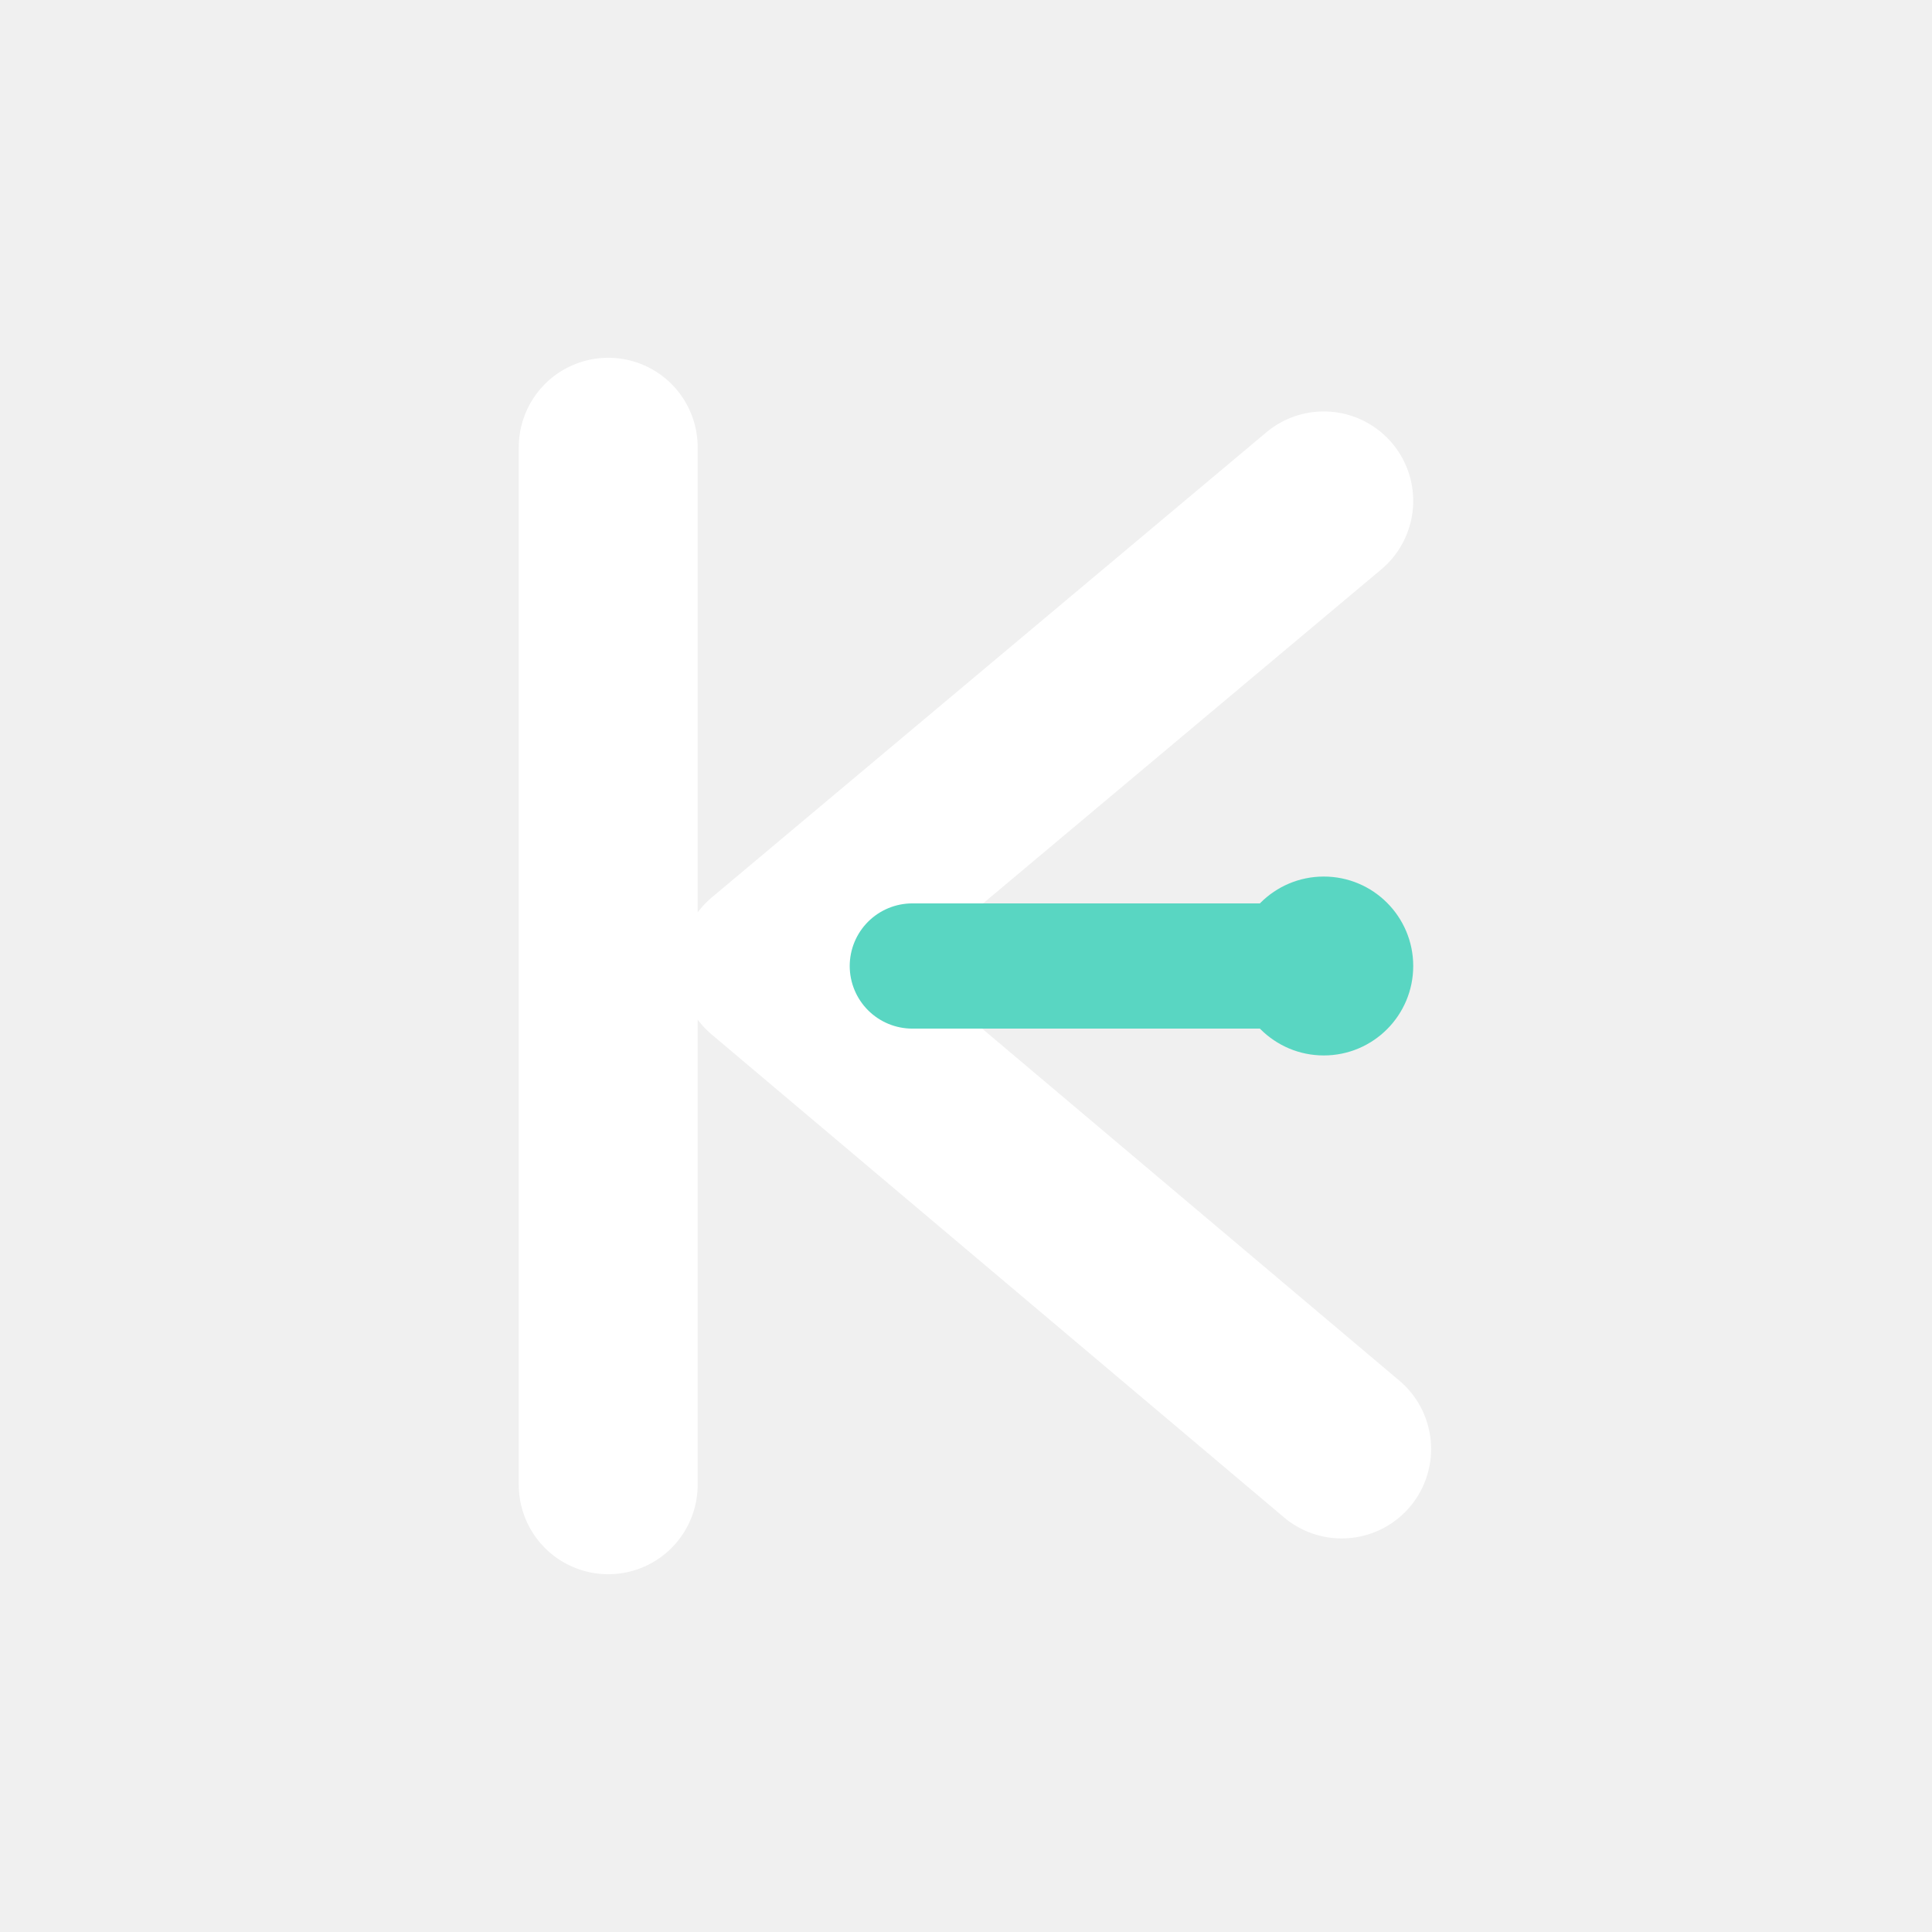
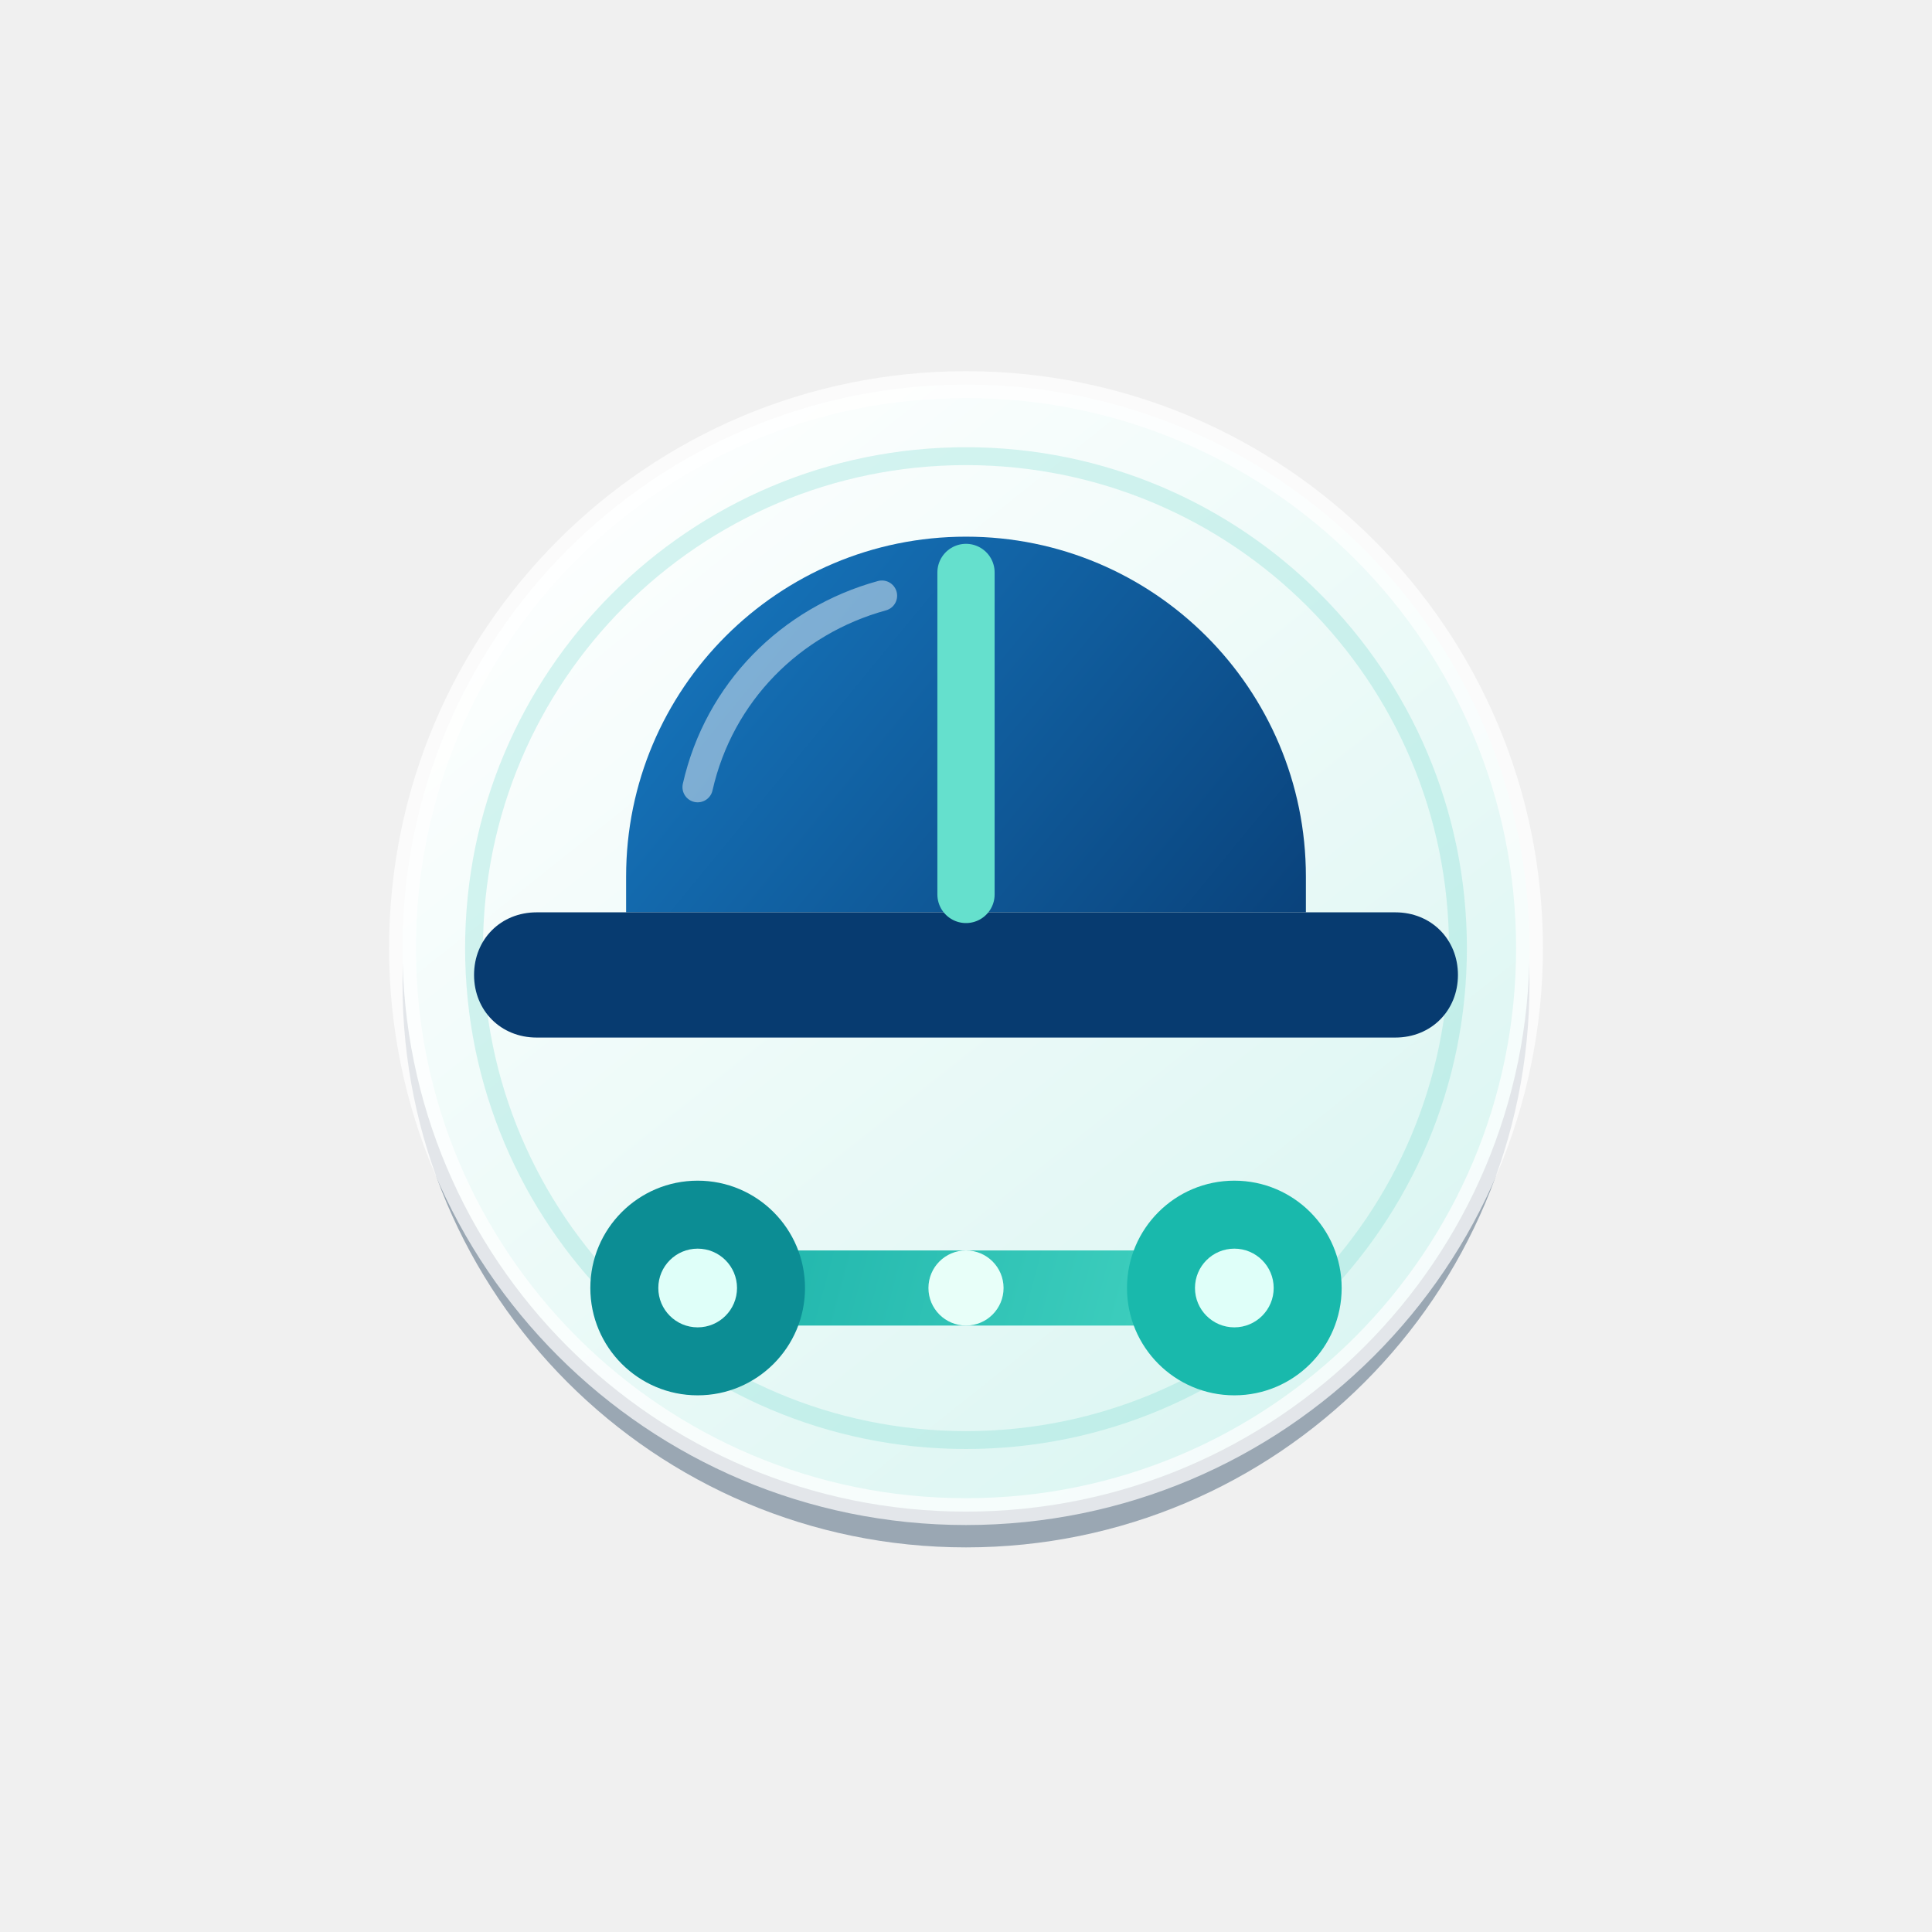
<svg xmlns="http://www.w3.org/2000/svg" width="108" height="108" viewBox="0 0 108 108">
-   <path d="M34 25v58M74 28 43 54l32 27" fill="none" stroke="#FFFFFF" stroke-width="10" stroke-linecap="round" stroke-linejoin="round" />
-   <path d="M51 54h22" fill="none" stroke="#59D6C2" stroke-width="7" stroke-linecap="round" />
-   <circle cx="74" cy="54" r="5" fill="#59D6C2" />
+   <defs>
+     <linearGradient id="medallion" x1="30" y1="25" x2="77" y2="84" gradientUnits="userSpaceOnUse">
+       <stop stop-color="#FFFFFF" />
+       <stop offset="1" stop-color="#D8F5F1" />
+     </linearGradient>
+     <linearGradient id="helmet" x1="38" y1="33" x2="72" y2="61" gradientUnits="userSpaceOnUse">
+       <stop stop-color="#1675BC" />
+       <stop offset="1" stop-color="#083B72" />
+     </linearGradient>
+     <linearGradient id="link" x1="36" y1="68" x2="73" y2="78" gradientUnits="userSpaceOnUse">
+       <stop stop-color="#19AFA8" />
+       <stop offset="1" stop-color="#49D8C4" />
+     </linearGradient>
+   </defs>
+   <circle cx="54" cy="55" r="31.5" fill="#04294A" fill-opacity=".36" />
+   <circle cx="54" cy="53" r="31.5" fill="url(#medallion)" stroke="#FFFFFF" stroke-opacity=".72" stroke-width="1.5" />
+   <circle cx="54" cy="53" r="27.5" fill="none" stroke="#78D9D1" stroke-opacity=".3" stroke-width="1" />
+   <path d="M35 51v-2a19 19 0 0 1 38 0v2H35Z" fill="url(#helmet)" />
+   <path d="M30 51h48c2 0 3.5 1.5 3.5 3.5S80 58 78 58H30c-2 0-3.5-1.5-3.5-3.5S28 51 30 51Z" fill="#073B70" />
+   <path d="M54 32v18" stroke="#65E0CD" stroke-width="3.2" stroke-linecap="round" />
+   <path d="M39 44c1.2-5.3 5.2-9.3 10.3-10.7" fill="none" stroke="#FFFFFF" stroke-opacity=".45" stroke-width="1.7" stroke-linecap="round" />
+   <path d="M42 72h24" stroke="url(#link)" stroke-width="4.2" stroke-linecap="round" />
+   <circle cx="39" cy="72" r="6" fill="#0C8D94" />
+   <circle cx="69" cy="72" r="6" fill="#19B9AC" />
+   <circle cx="39" cy="72" r="2.2" fill="#DFFFF9" />
+   <circle cx="69" cy="72" r="2.2" fill="#DFFFF9" />
+   <circle cx="54" cy="72" r="2.1" fill="#E8FFF9" />
</svg>
